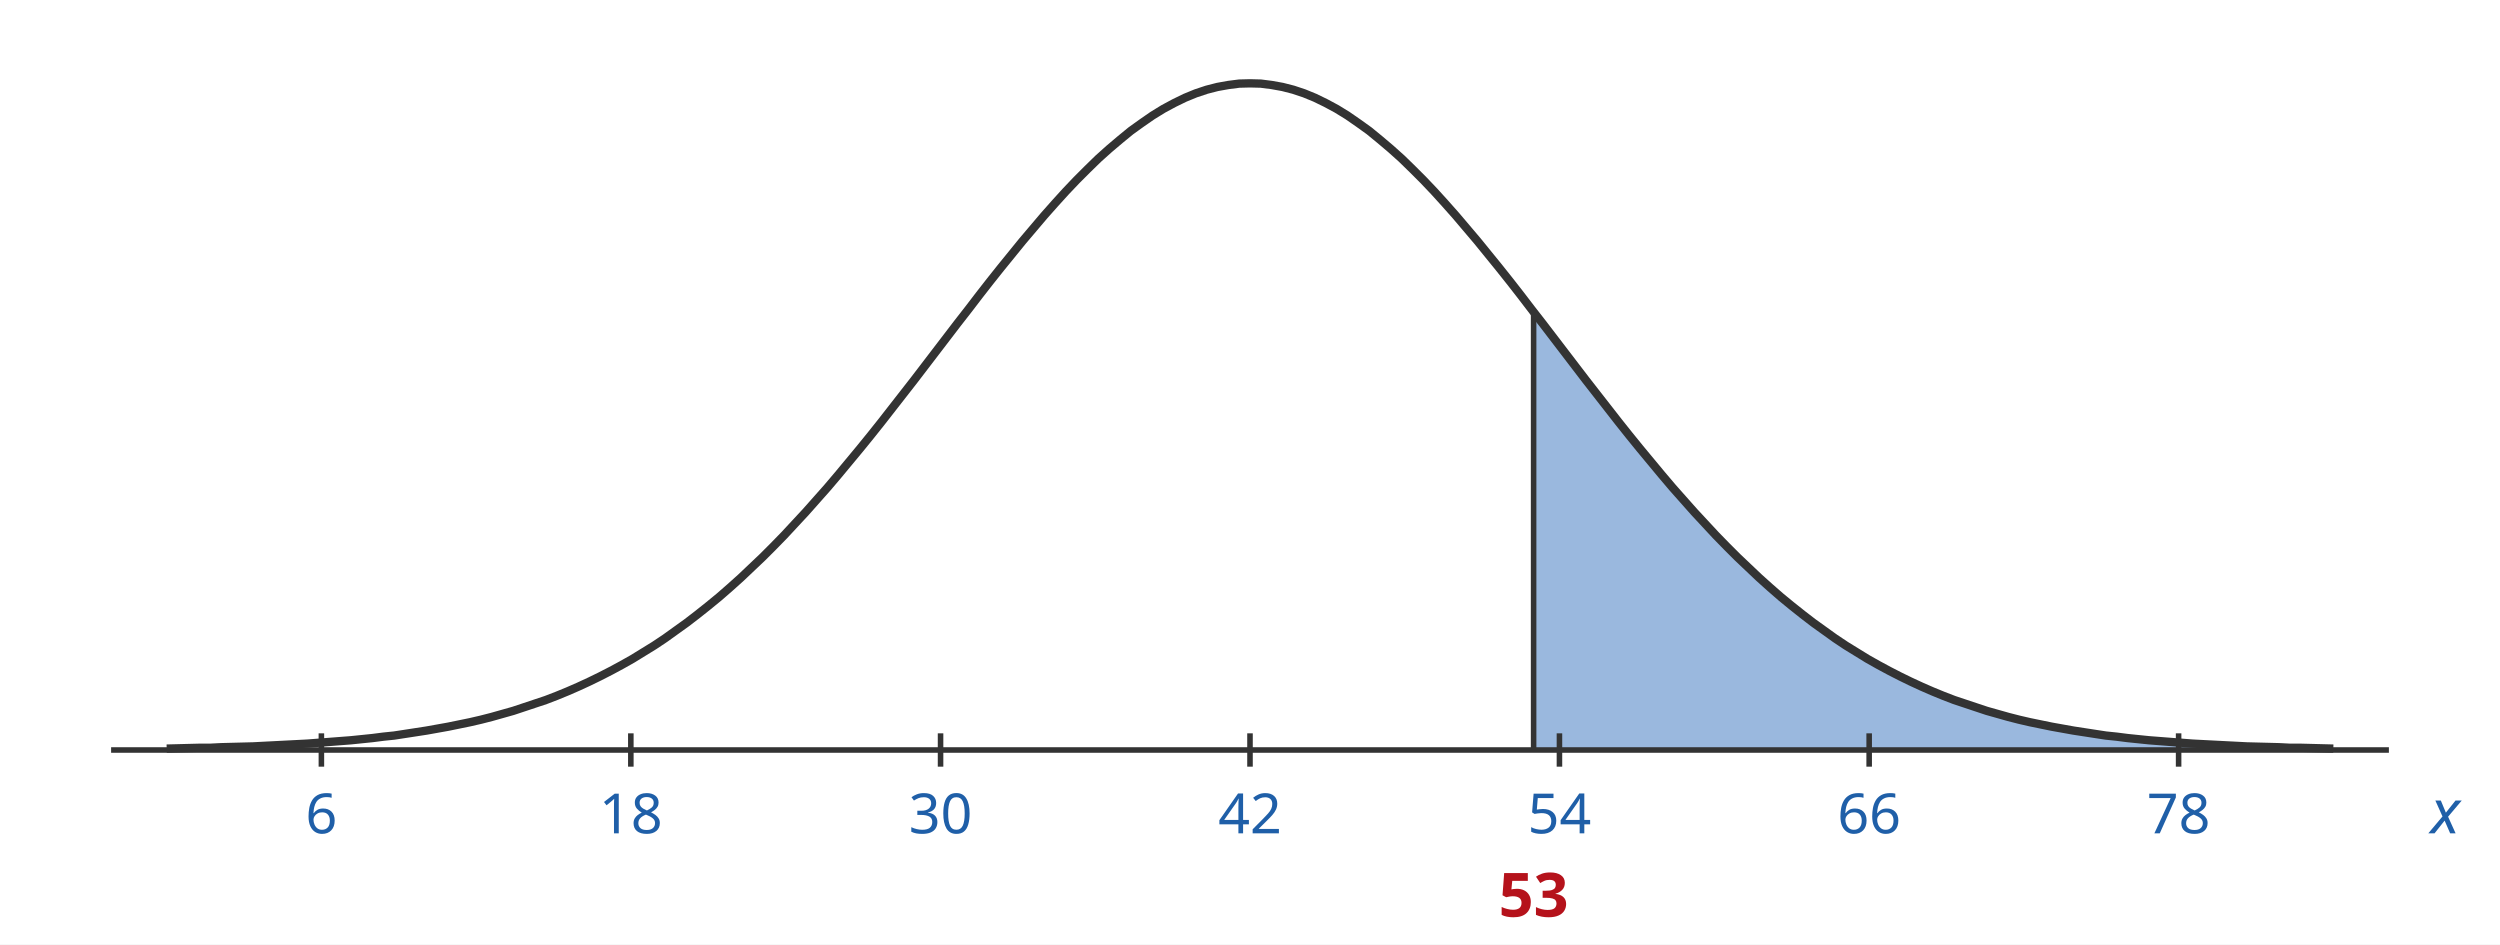
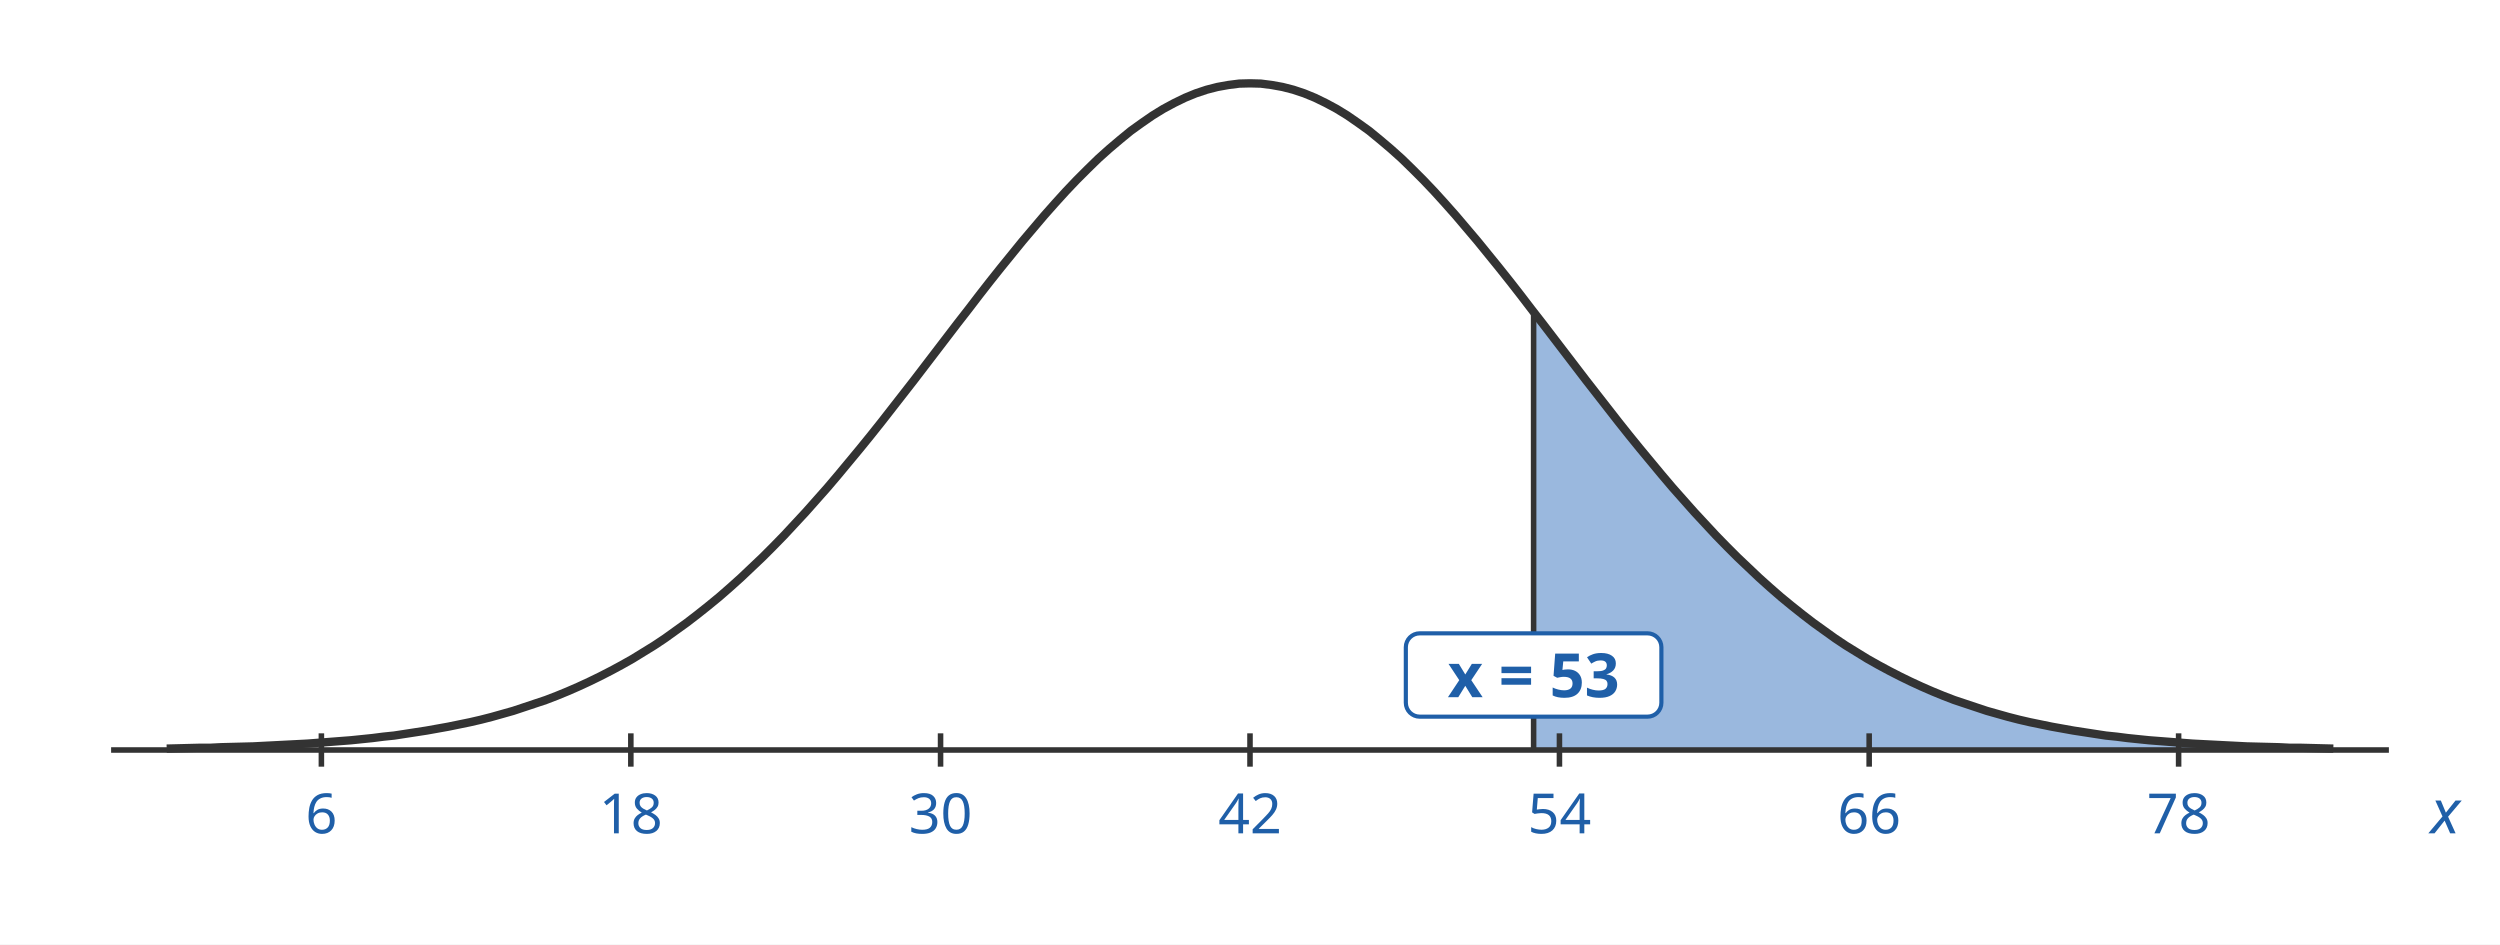
<svg xmlns="http://www.w3.org/2000/svg" viewBox="0 0 900 340" width="900" height="340" font-family="sans-serif">
  <rect width="900" height="340" fill="white" />
  <path d="M 552.1 270 L 552.1 112.3 L 553.6 114.2 L 555.0 116.1 L 556.5 117.9 L 557.9 119.8 L 559.3 121.7 L 560.8 123.6 L 562.2 125.5 L 563.7 127.3 L 565.1 129.2 L 566.5 131.1 L 568.0 133.0 L 569.4 134.8 L 570.9 136.7 L 572.3 138.6 L 573.7 140.4 L 575.2 142.3 L 576.6 144.1 L 578.1 146.0 L 579.5 147.8 L 580.9 149.7 L 582.4 151.5 L 583.8 153.3 L 585.2 155.1 L 586.7 156.9 L 588.1 158.7 L 589.6 160.5 L 591.0 162.2 L 592.4 164.0 L 593.9 165.7 L 595.3 167.5 L 596.8 169.2 L 598.2 170.9 L 599.6 172.6 L 601.1 174.3 L 602.5 175.9 L 604.0 177.6 L 605.4 179.2 L 606.8 180.9 L 608.3 182.5 L 609.7 184.1 L 611.2 185.7 L 612.6 187.2 L 614.0 188.8 L 615.5 190.3 L 616.9 191.8 L 618.4 193.3 L 619.8 194.8 L 621.2 196.3 L 622.7 197.8 L 624.1 199.2 L 625.5 200.6 L 627.0 202.0 L 628.4 203.4 L 629.9 204.8 L 631.3 206.1 L 632.7 207.5 L 634.2 208.8 L 635.6 210.1 L 637.1 211.4 L 638.5 212.6 L 639.9 213.9 L 641.4 215.1 L 642.8 216.3 L 644.3 217.5 L 645.7 218.7 L 647.1 219.8 L 648.6 221.0 L 650.0 222.1 L 651.5 223.2 L 652.9 224.3 L 654.3 225.3 L 655.8 226.4 L 657.2 227.4 L 658.7 228.4 L 660.1 229.4 L 661.5 230.4 L 663.0 231.4 L 664.4 232.3 L 665.8 233.2 L 667.3 234.1 L 668.7 235.0 L 670.2 235.9 L 671.6 236.8 L 673.0 237.6 L 674.5 238.5 L 675.9 239.3 L 677.4 240.1 L 678.8 240.8 L 680.2 241.6 L 681.7 242.4 L 683.1 243.1 L 684.6 243.8 L 686.0 244.5 L 687.4 245.2 L 688.9 245.9 L 690.3 246.5 L 691.8 247.2 L 693.2 247.8 L 694.6 248.4 L 696.1 249.0 L 697.5 249.6 L 699.0 250.2 L 700.4 250.8 L 701.8 251.3 L 703.3 251.9 L 704.7 252.4 L 706.1 252.9 L 707.6 253.4 L 709.0 253.9 L 710.5 254.4 L 711.9 254.8 L 713.3 255.3 L 714.8 255.7 L 716.2 256.2 L 717.7 256.6 L 719.1 257.0 L 720.5 257.4 L 722.0 257.8 L 723.4 258.2 L 724.9 258.5 L 726.3 258.9 L 727.7 259.3 L 729.2 259.6 L 730.6 259.9 L 732.1 260.3 L 733.5 260.6 L 734.9 260.9 L 736.4 261.2 L 737.8 261.5 L 739.2 261.7 L 740.7 262.0 L 742.1 262.3 L 743.6 262.5 L 745.0 262.8 L 746.4 263.0 L 747.9 263.3 L 749.3 263.5 L 750.8 263.7 L 752.2 263.9 L 753.6 264.1 L 755.1 264.3 L 756.5 264.5 L 758.0 264.7 L 759.4 264.9 L 760.8 265.1 L 762.3 265.3 L 763.7 265.4 L 765.2 265.6 L 766.6 265.8 L 768.0 265.9 L 769.5 266.1 L 770.9 266.2 L 772.4 266.3 L 773.8 266.5 L 775.2 266.6 L 776.7 266.7 L 778.1 266.9 L 779.5 267.0 L 781.0 267.1 L 782.4 267.2 L 783.9 267.3 L 785.3 267.4 L 786.7 267.5 L 788.2 267.6 L 789.6 267.7 L 791.1 267.8 L 792.5 267.9 L 793.9 268.0 L 795.4 268.0 L 796.8 268.1 L 798.3 268.2 L 799.7 268.3 L 801.1 268.3 L 802.6 268.4 L 804.0 268.5 L 805.5 268.5 L 806.9 268.6 L 808.3 268.6 L 809.8 268.7 L 811.2 268.7 L 812.7 268.8 L 814.1 268.8 L 815.5 268.9 L 817.0 268.9 L 818.4 269.0 L 819.8 269.0 L 821.3 269.1 L 822.7 269.1 L 824.2 269.1 L 825.6 269.2 L 827.0 269.2 L 828.5 269.3 L 829.9 269.3 L 831.4 269.3 L 832.8 269.3 L 834.2 269.4 L 835.7 269.4 L 837.1 269.4 L 838.6 269.5 L 840.0 269.5 L 840.0 270 Z" fill="#9ab8de" stroke="none" />
  <line x1="552.1" y1="270" x2="552.1" y2="112.3" stroke="#333" stroke-width="2" />
  <polyline points="60.0,269.5 63.9,269.4 67.8,269.3 71.7,269.2 75.6,269.2 79.5,269.0 83.4,268.9 87.3,268.8 91.2,268.7 95.1,268.5 99.0,268.3 102.9,268.1 106.8,267.9 110.7,267.7 114.6,267.4 118.5,267.1 122.4,266.8 126.3,266.5 130.2,266.1 134.1,265.7 138.0,265.2 141.9,264.8 145.8,264.2 149.7,263.6 153.6,263.0 157.5,262.3 161.4,261.6 165.3,260.8 169.2,260.0 173.1,259.1 177.0,258.1 180.9,257.0 184.8,255.9 188.7,254.6 192.6,253.3 196.5,252.0 200.4,250.5 204.3,248.9 208.2,247.2 212.1,245.4 216.0,243.5 219.9,241.5 223.8,239.4 227.7,237.2 231.6,234.8 235.5,232.4 239.4,229.8 243.3,227.0 247.2,224.2 251.1,221.2 255.0,218.1 258.9,214.9 262.8,211.5 266.7,208.0 270.6,204.3 274.5,200.6 278.4,196.7 282.3,192.7 286.2,188.5 290.1,184.3 294.0,179.9 297.9,175.5 301.8,170.9 305.7,166.2 309.6,161.5 313.5,156.7 317.4,151.8 321.3,146.8 325.2,141.8 329.1,136.8 333.0,131.7 336.9,126.6 340.8,121.5 344.7,116.4 348.6,111.4 352.5,106.3 356.4,101.3 360.3,96.4 364.2,91.6 368.1,86.8 372.0,82.2 375.9,77.6 379.8,73.2 383.7,68.9 387.6,64.8 391.5,60.9 395.4,57.1 399.3,53.6 403.2,50.3 407.1,47.1 411.0,44.3 414.9,41.6 418.8,39.2 422.7,37.1 426.6,35.2 430.5,33.6 434.4,32.3 438.3,31.3 442.2,30.6 446.1,30.1 450.0,30.0 453.9,30.1 457.8,30.6 461.7,31.3 465.6,32.3 469.5,33.6 473.4,35.2 477.3,37.1 481.2,39.2 485.1,41.6 489.0,44.3 492.9,47.1 496.8,50.3 500.7,53.6 504.6,57.1 508.5,60.9 512.4,64.8 516.3,68.9 520.2,73.2 524.1,77.6 528.0,82.2 531.9,86.8 535.8,91.6 539.7,96.4 543.6,101.3 547.5,106.3 551.4,111.4 555.3,116.4 559.2,121.5 563.1,126.6 567.0,131.7 570.9,136.8 574.8,141.8 578.7,146.8 582.6,151.8 586.5,156.7 590.4,161.5 594.3,166.2 598.2,170.9 602.1,175.5 606.0,179.9 609.9,184.3 613.8,188.5 617.7,192.7 621.6,196.7 625.5,200.6 629.4,204.3 633.3,208.0 637.2,211.5 641.1,214.9 645.0,218.1 648.9,221.2 652.8,224.2 656.7,227.0 660.6,229.8 664.5,232.4 668.4,234.8 672.3,237.2 676.2,239.4 680.1,241.5 684.0,243.5 687.9,245.4 691.8,247.2 695.7,248.9 699.6,250.5 703.5,252.0 707.4,253.3 711.3,254.6 715.2,255.9 719.1,257.0 723.0,258.1 726.9,259.1 730.8,260.0 734.7,260.8 738.6,261.6 742.5,262.3 746.4,263.0 750.3,263.6 754.2,264.2 758.1,264.8 762.0,265.2 765.9,265.7 769.8,266.1 773.7,266.5 777.6,266.8 781.5,267.1 785.4,267.4 789.3,267.7 793.2,267.9 797.1,268.1 801.0,268.3 804.9,268.5 808.8,268.7 812.7,268.8 816.6,268.9 820.5,269.0 824.4,269.2 828.3,269.2 832.2,269.3 836.1,269.4 840.0,269.5" fill="none" stroke="#333" stroke-width="3" />
  <line x1="40" y1="270" x2="860" y2="270" stroke="#333" stroke-width="2" />
  <text x="875" y="300" font-size="22" font-style="italic" fill="#1f5fa8">x</text>
  <line x1="115.7" y1="264" x2="115.7" y2="276" stroke="#333" stroke-width="2" />
  <text x="115.7" y="300" font-size="20" text-anchor="middle" fill="#1f5fa8">6</text>
  <line x1="227.1" y1="264" x2="227.1" y2="276" stroke="#333" stroke-width="2" />
  <text x="227.1" y="300" font-size="20" text-anchor="middle" fill="#1f5fa8">18</text>
  <line x1="338.6" y1="264" x2="338.6" y2="276" stroke="#333" stroke-width="2" />
  <text x="338.6" y="300" font-size="20" text-anchor="middle" fill="#1f5fa8">30</text>
  <line x1="450.0" y1="264" x2="450.0" y2="276" stroke="#333" stroke-width="2" />
  <text x="450.0" y="300" font-size="20" text-anchor="middle" fill="#1f5fa8">42</text>
  <line x1="561.4" y1="264" x2="561.4" y2="276" stroke="#333" stroke-width="2" />
  <text x="561.4" y="300" font-size="20" text-anchor="middle" fill="#1f5fa8">54</text>
  <line x1="672.9" y1="264" x2="672.9" y2="276" stroke="#333" stroke-width="2" />
  <text x="672.9" y="300" font-size="20" text-anchor="middle" fill="#1f5fa8">66</text>
  <line x1="784.3" y1="264" x2="784.3" y2="276" stroke="#333" stroke-width="2" />
  <text x="784.3" y="300" font-size="20" text-anchor="middle" fill="#1f5fa8">78</text>
-   <text x="552.1" y="330" font-size="22" font-weight="bold" text-anchor="middle" fill="#b5121b">53</text>
+   <rect x="506.1" y="228" width="92" height="30" rx="5" fill="white" stroke="#1f5fa8" stroke-width="1.5" />
+   <text x="552.1" y="251" font-size="22" font-weight="bold" text-anchor="middle" fill="#1f5fa8">x = 53</text>
</svg>
